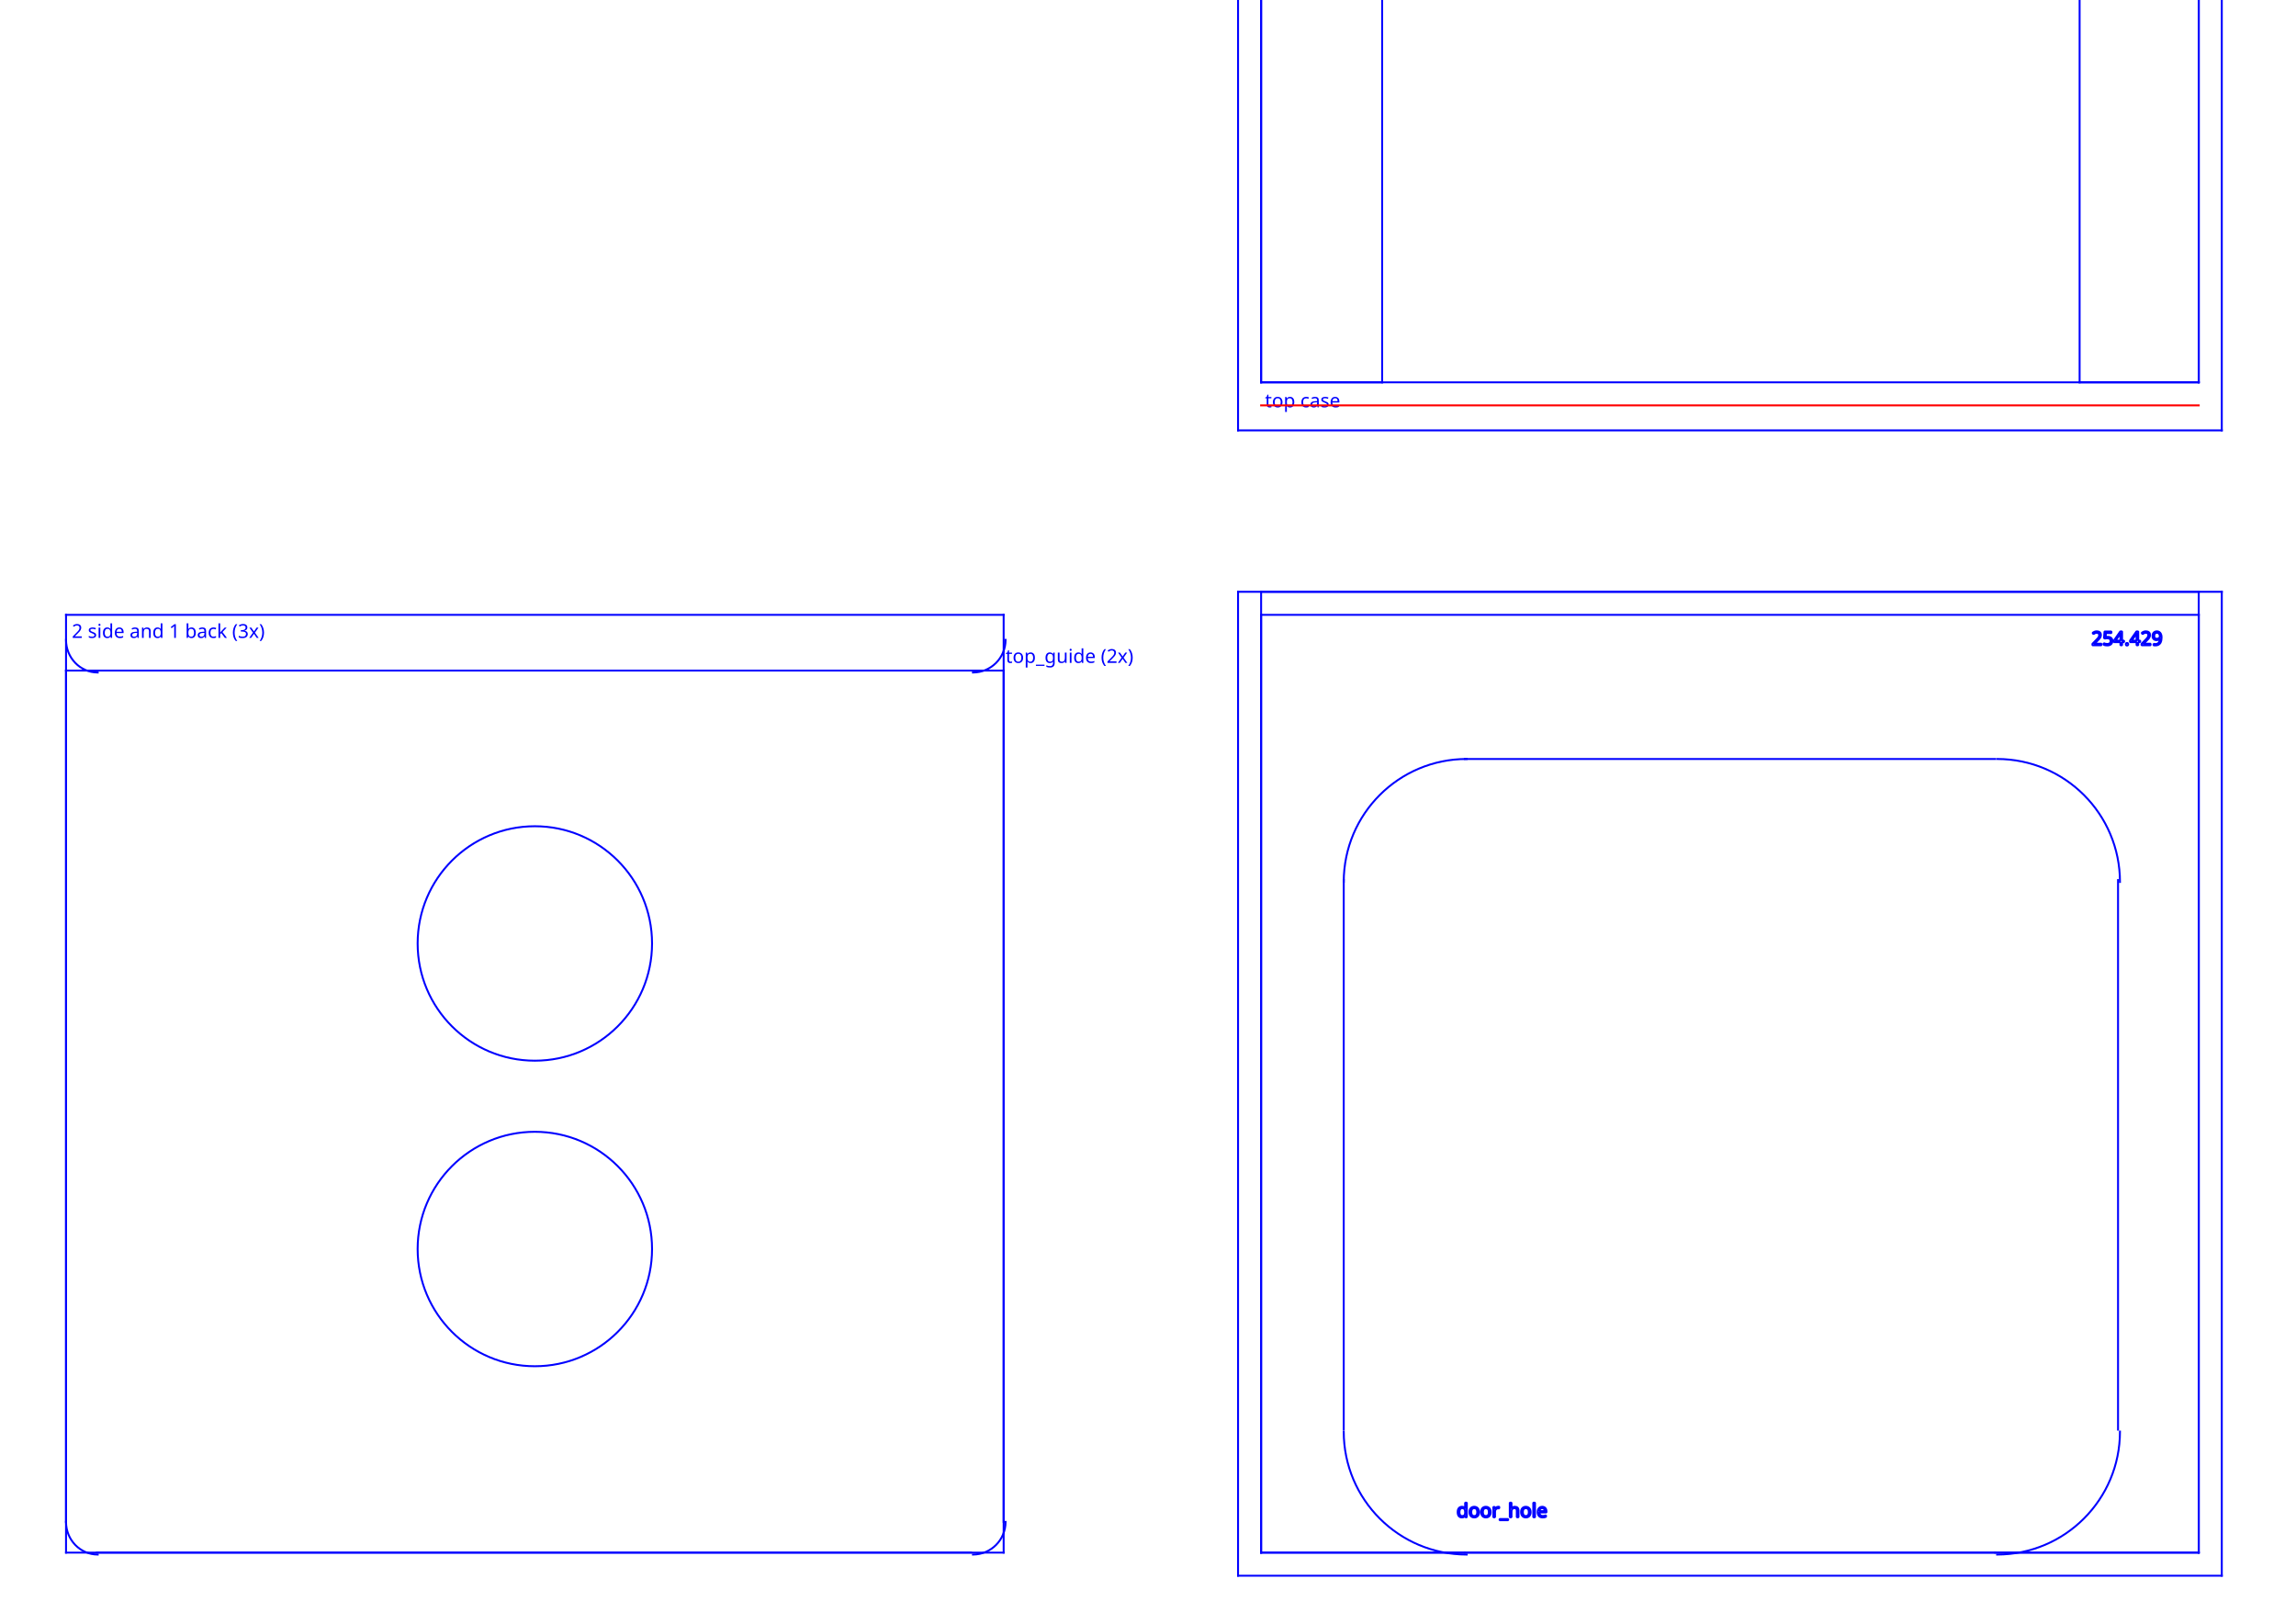
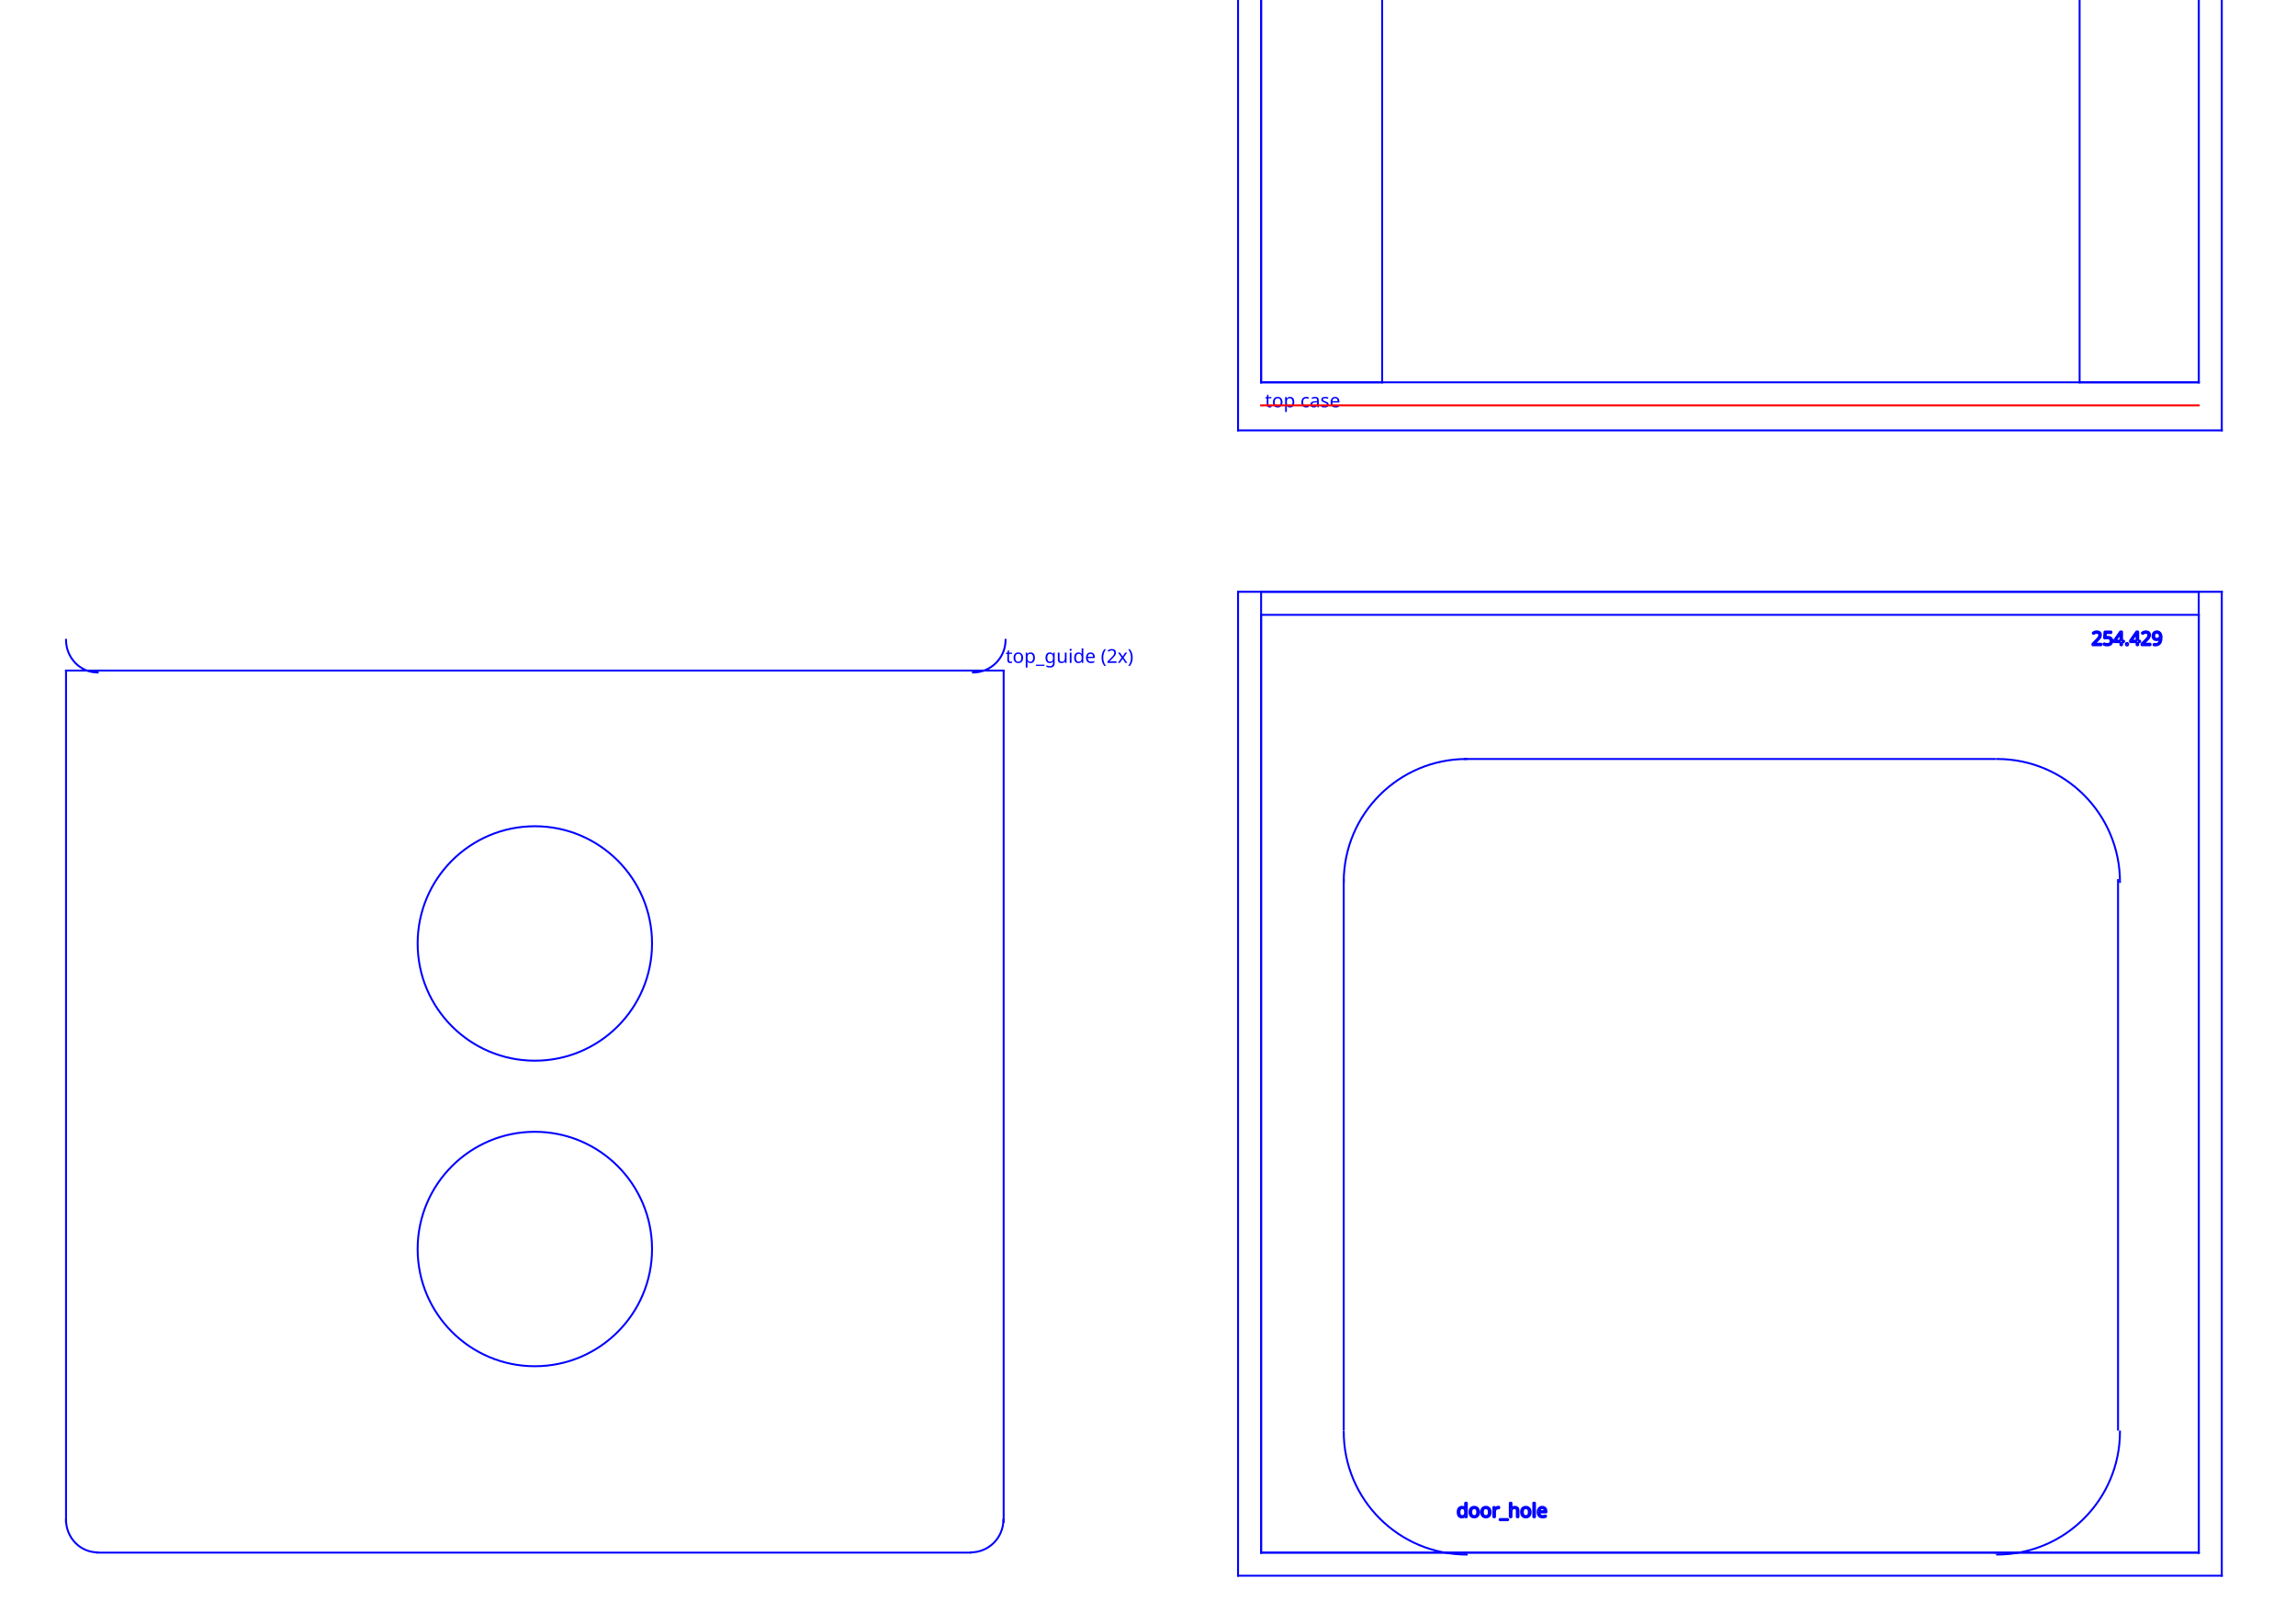
<svg xmlns="http://www.w3.org/2000/svg" width="2104.724" height="1488.189" version="1.2" id="svg2">
  <defs id="defs8" />
-   <g style="font-size:10px;font-style:normal;font-weight:400;fill:none;stroke:#0000ff;stroke-width:1;stroke-linecap:square;stroke-linejoin:bevel;stroke-opacity:1;font-family:Sans" id="g56" font-style="normal" font-weight="400" font-size="10" transform="matrix(1.761293,0,0,1.761293,-274.1177,-227.276)">
-     <polyline style="fill:none" id="polyline58" points="190,478 678,478 " vector-effect="none" />
-   </g>
  <g style="font-size:10px;font-style:normal;font-weight:400;fill:none;stroke:#0000ff;stroke-width:1;stroke-linecap:square;stroke-linejoin:bevel;stroke-opacity:1;font-family:Sans" id="g68" font-style="normal" font-weight="400" font-size="10" transform="matrix(1.761293,0,0,1.761293,-274.1177,-227.276)">
    <text style="font-size:10px;font-style:normal;font-weight:400;fill:#0000ff;fill-opacity:1;stroke:none;font-family:Sans" id="text70" font-style="normal" font-weight="400" font-size="10" y="474" x="679" xml:space="preserve">top_guide (2x)</text>
  </g>
-   <g style="font-size:10px;font-style:normal;font-weight:400;fill:none;stroke:#0000ff;stroke-width:1;stroke-linecap:square;stroke-linejoin:bevel;stroke-opacity:1;font-family:Sans" id="g76" font-style="normal" font-weight="400" font-size="10" transform="matrix(1.761293,0,0,1.761293,-274.1177,-227.276)">
-     <path id="path78" d="m 495,620 c 0,33.689 -27.311,61 -61,61 -33.689,0 -61,-27.311 -61,-61 0,-33.689 27.311,-61 61,-61 33.689,0 61,27.311 61,61" vector-effect="none" />
-   </g>
-   <g style="font-size:10px;font-style:normal;font-weight:400;fill:none;stroke:#0000ff;stroke-width:1;stroke-linecap:square;stroke-linejoin:bevel;stroke-opacity:1;font-family:Sans" id="g100" font-style="normal" font-weight="400" font-size="10" transform="matrix(1.761293,0,0,1.761293,-274.1177,-227.276)">
-     <polyline style="fill:none" id="polyline102" points="678,921 678,478 " vector-effect="none" />
-   </g>
-   <g style="font-size:10px;font-style:normal;font-weight:400;fill:none;stroke:#0000ff;stroke-width:1;stroke-linecap:square;stroke-linejoin:bevel;stroke-opacity:1;font-family:Sans" id="g128" font-style="normal" font-weight="400" font-size="10" transform="matrix(1.761293,0,0,1.761293,-274.1177,-227.276)">
-     <path id="path130" d="m 495,779 c 0,33.689 -27.311,61 -61,61 -33.689,0 -61,-27.311 -61,-61 0,-33.689 27.311,-61 61,-61 33.689,0 61,27.311 61,61" vector-effect="none" />
-   </g>
-   <g style="font-size:10px;font-style:normal;font-weight:400;fill:none;stroke:#0000ff;stroke-width:1;stroke-linecap:square;stroke-linejoin:bevel;stroke-opacity:1;font-family:Sans" id="g184" font-style="normal" font-weight="400" font-size="10" transform="matrix(1.761293,0,0,1.761293,-274.1177,-227.276)">
-     <polyline style="fill:none" id="polyline186" points="190,449 678,449 " vector-effect="none" />
-   </g>
  <g style="font-size:10px;font-style:normal;font-weight:400;fill:none;stroke:#0000ff;stroke-width:1;stroke-linecap:square;stroke-linejoin:bevel;stroke-opacity:1;font-family:Sans;fill-opacity:1" id="g188" font-style="normal" font-weight="400" font-size="10" transform="matrix(1.761293,0,0,1.761293,-274.1177,-227.276)">
    <polyline style="fill:none;fill-opacity:1;stroke:#0000ff;stroke-opacity:1" id="polyline190" points="800,949 1312,949 " vector-effect="none" />
  </g>
-   <g style="font-size:10px;font-style:normal;font-weight:400;fill:none;stroke:#0000ff;stroke-width:1;stroke-linecap:square;stroke-linejoin:bevel;stroke-opacity:1;font-family:Sans" id="g196" font-style="normal" font-weight="400" font-size="10" transform="matrix(1.761293,0,0,1.761293,-274.1177,-227.276)">
-     <path id="path198" d="M 662.019,938 C 671.399,937.99 679,930.383 679,921" vector-effect="none" />
-   </g>
-   <g style="font-size:10px;font-style:normal;font-weight:400;fill:none;stroke:#0000ff;stroke-width:1;stroke-linecap:square;stroke-linejoin:bevel;stroke-opacity:1;font-family:Sans" id="g200" font-style="normal" font-weight="400" font-size="10" transform="matrix(1.761293,0,0,1.761293,-274.1177,-227.276)">
-     <path id="path202" d="m 190,921 c 0,9.383 7.378,16.99 16.482,17" vector-effect="none" />
-   </g>
  <g style="font-size:10px;font-style:normal;font-weight:400;fill:none;stroke:#0000ff;stroke-width:1;stroke-linecap:square;stroke-linejoin:bevel;stroke-opacity:1;font-family:Sans;fill-opacity:1" id="g204" font-style="normal" font-weight="400" font-size="10" transform="matrix(1.761293,0,0,1.761293,-274.1177,-227.276)">
    <polyline style="fill:none;fill-opacity:1;stroke:#0000ff;stroke-opacity:1" id="polyline206" points="1258,873 1258,587 " vector-effect="none" />
  </g>
  <g style="font-size:10px;font-style:normal;font-weight:400;fill:none;stroke:#0000ff;stroke-width:1;stroke-linecap:square;stroke-linejoin:bevel;stroke-opacity:1;font-family:Sans" id="g208" font-style="normal" font-weight="400" font-size="10" transform="translate(0,235.6901)" />
  <g style="font-size:10px;font-style:normal;font-weight:400;fill:none;stroke:#0000ff;stroke-width:1;stroke-linecap:square;stroke-linejoin:bevel;stroke-opacity:1;font-family:Sans" id="g214" font-style="normal" font-weight="400" font-size="10" transform="translate(0,235.6901)" />
-   <g style="font-size:10px;font-style:normal;font-weight:400;fill:none;stroke:#0000ff;stroke-width:1;stroke-linecap:square;stroke-linejoin:bevel;stroke-opacity:1;font-family:Sans" id="g220" font-style="normal" font-weight="400" font-size="10" transform="matrix(1.761293,0,0,1.761293,-274.1177,-227.276)">
-     <polyline style="fill:none" id="polyline222" points="206,937 661,937 " vector-effect="none" />
-   </g>
  <g style="font-size:10px;font-style:normal;font-weight:400;fill:none;stroke:#0000ff;stroke-width:1;stroke-linecap:square;stroke-linejoin:bevel;stroke-opacity:1;font-family:Sans;fill-opacity:1" id="g252" font-style="normal" font-weight="400" font-size="10" transform="matrix(1.761293,0,0,1.761293,-274.1177,-227.276)">
    <polyline style="fill:none;fill-opacity:1;stroke:#0000ff;stroke-opacity:1" id="polyline254" points="800,437 800,949 " vector-effect="none" />
  </g>
-   <g style="font-size:10px;font-style:normal;font-weight:400;fill:none;stroke:#0000ff;stroke-width:1;stroke-linecap:square;stroke-linejoin:bevel;stroke-opacity:1;font-family:Sans" id="g280" font-style="normal" font-weight="400" font-size="10" transform="matrix(1.761293,0,0,1.761293,-274.1177,-227.276)">
-     <polyline style="fill:none" id="polyline282" points="678,449 678,937 " vector-effect="none" />
-   </g>
-   <g style="font-size:10px;font-style:normal;font-weight:400;fill:none;stroke:#0000ff;stroke-width:1;stroke-linecap:square;stroke-linejoin:bevel;stroke-opacity:1;font-family:Sans" id="g304" font-style="normal" font-weight="400" font-size="10" transform="matrix(1.761293,0,0,1.761293,-274.1177,-227.276)">
-     <polyline style="fill:none" id="polyline306" points="678,937 190,937 " vector-effect="none" />
-   </g>
  <g style="font-size:10px;font-style:normal;font-weight:400;fill:none;stroke:#0000ff;stroke-width:1;stroke-linecap:square;stroke-linejoin:bevel;stroke-opacity:1;font-family:Sans;fill-opacity:1" id="g328" font-style="normal" font-weight="400" font-size="10" transform="matrix(1.761293,0,0,1.761293,-274.1177,-227.276)">
    <polyline style="fill:none;fill-opacity:1;stroke:#0000ff;stroke-opacity:1" id="polyline330" points="1300,449 1300,937 " vector-effect="none" />
  </g>
  <g style="font-size:10px;font-style:normal;font-weight:400;fill:none;stroke:#0000ff;stroke-width:1;stroke-linecap:square;stroke-linejoin:bevel;stroke-opacity:1;font-family:Sans;fill-opacity:1" id="g348" font-style="normal" font-weight="400" font-size="10" transform="matrix(1.761293,0,0,1.761293,-274.1177,-227.276)">
    <path id="path350" d="m 919,524 c -35.323,0 -63.962,28.616 -64,63.93" vector-effect="none" style="fill:none;fill-opacity:1;stroke:#0000ff;stroke-opacity:1" />
  </g>
  <g style="font-size:10px;font-style:normal;font-weight:400;fill:none;stroke:#0000ff;stroke-width:1;stroke-linecap:square;stroke-linejoin:bevel;stroke-opacity:1;font-family:Sans;fill-opacity:1" id="g360" font-style="normal" font-weight="400" font-size="10" transform="matrix(1.761293,0,0,1.761293,-274.1177,-227.276)">
    <path id="path362" d="m 1195.07,938 c 35.31,-0.038 63.93,-28.677 63.93,-64" vector-effect="none" style="fill:none;fill-opacity:1;stroke:#0000ff;stroke-opacity:1" />
  </g>
  <g style="font-size:10px;font-style:normal;font-weight:400;fill:none;stroke:#0000ff;stroke-width:1;stroke-linecap:square;stroke-linejoin:bevel;stroke-opacity:1;font-family:Sans;fill-opacity:1" id="g364" font-style="normal" font-weight="400" font-size="10" transform="matrix(1.761293,0,0,1.761293,-274.1177,-227.276)">
    <polyline style="fill:none;fill-opacity:1;stroke:#0000ff;stroke-opacity:1" id="polyline366" points="1300,937 1300,437 " vector-effect="none" />
  </g>
  <g style="font-size:10px;font-style:normal;font-weight:400;fill:none;stroke:#0000ff;stroke-width:1;stroke-linecap:square;stroke-linejoin:bevel;stroke-opacity:1;font-family:Sans;fill-opacity:1" id="g368" font-style="normal" font-weight="400" font-size="10" transform="matrix(1.761293,0,0,1.761293,-274.1177,-227.276)">
    <polyline style="fill:none;fill-opacity:1;stroke:#0000ff;stroke-opacity:1" id="polyline370" points="918,524 1194,524 " vector-effect="none" />
  </g>
  <g style="font-size:10px;font-style:normal;font-weight:400;fill:none;stroke:#0000ff;stroke-width:1;stroke-linecap:square;stroke-linejoin:bevel;stroke-opacity:1;font-family:Sans;fill-opacity:1" id="g396" font-style="normal" font-weight="400" font-size="10" transform="matrix(1.761293,0,0,1.761293,-274.1177,-227.276)">
    <polyline style="fill:none;fill-opacity:1;stroke:#0000ff;stroke-opacity:1" id="polyline398" points="812,437 1300,437 " vector-effect="none" />
-   </g>
-   <g style="font-size:10px;font-style:normal;font-weight:400;fill:none;stroke:#0000ff;stroke-width:1;stroke-linecap:square;stroke-linejoin:bevel;stroke-opacity:1;font-family:Sans" id="g408" font-style="normal" font-weight="400" font-size="10" transform="matrix(1.761293,0,0,1.761293,-274.1177,-227.276)">
-     <polyline style="fill:none" id="polyline410" points="190,937 190,449 " vector-effect="none" />
  </g>
  <g style="font-size:10px;font-style:normal;font-weight:400;fill:none;stroke:#0000ff;stroke-width:1;stroke-linecap:square;stroke-linejoin:bevel;stroke-opacity:1;font-family:Sans;fill-opacity:1" id="g412" font-style="normal" font-weight="400" font-size="10" transform="matrix(1.761293,0,0,1.761293,-274.1177,-227.276)">
    <polyline style="fill:none;fill-opacity:1;stroke:#0000ff;stroke-opacity:1" id="polyline414" points="1300,937 1194,937 " vector-effect="none" />
  </g>
  <g style="font-size:10px;font-style:normal;font-weight:400;fill:none;stroke:#0000ff;stroke-width:1;stroke-linecap:square;stroke-linejoin:bevel;stroke-opacity:1;font-family:Sans;fill-opacity:1" id="g416" font-style="normal" font-weight="400" font-size="10" transform="matrix(1.761293,0,0,1.761293,-274.1177,-227.276)">
    <polyline style="fill:none;fill-opacity:1;stroke:#0000ff;stroke-opacity:1" id="polyline418" points="812,937 812,449 " vector-effect="none" />
  </g>
  <g style="font-size:10px;font-style:normal;font-weight:400;fill:none;stroke:#0000ff;stroke-width:1;stroke-linecap:square;stroke-linejoin:bevel;stroke-opacity:1;font-family:Sans" id="g420" font-style="normal" font-weight="400" font-size="10" transform="translate(0,235.6901)" />
  <g style="font-size:10px;font-style:normal;font-weight:400;fill:none;stroke:#0000ff;stroke-width:1;stroke-linecap:square;stroke-linejoin:bevel;stroke-opacity:1;font-family:Sans" id="g426" font-style="normal" font-weight="400" font-size="10" transform="translate(0,235.6901)" />
  <g style="font-size:10px;font-style:normal;font-weight:400;fill:none;stroke:#0000ff;stroke-width:1;stroke-linecap:square;stroke-linejoin:bevel;stroke-opacity:1;font-family:Sans;fill-opacity:1;stroke-miterlimit:4;stroke-dasharray:none" id="g428" font-style="normal" font-weight="400" font-size="10" transform="matrix(1.761293,0,0,1.761293,-416.4704,-220.5613)">
    <text style="font-size:10px;font-style:normal;font-weight:400;fill:none;fill-opacity:1;stroke:#0000ff;font-family:Sans;stroke-opacity:1;stroke-width:1;stroke-miterlimit:4;stroke-dasharray:none" id="text430" font-style="normal" font-weight="400" font-size="10" y="461" x="1325" xml:space="preserve">254.429</text>
  </g>
  <g style="font-size:10px;font-style:normal;font-weight:400;fill:none;stroke:#0000ff;stroke-width:1;stroke-linecap:square;stroke-linejoin:bevel;stroke-opacity:1;font-family:Sans" id="g432" font-style="normal" font-weight="400" font-size="10" transform="translate(0,235.6901)" />
  <g style="font-size:10px;font-style:normal;font-weight:400;fill:none;stroke:#0000ff;stroke-width:1;stroke-linecap:square;stroke-linejoin:bevel;stroke-opacity:1;font-family:Sans" id="g438" font-style="normal" font-weight="400" font-size="10" transform="translate(0,235.6901)" />
  <g style="font-size:10px;font-style:normal;font-weight:400;fill:none;stroke:#0000ff;stroke-width:1;stroke-linecap:square;stroke-linejoin:bevel;stroke-opacity:1;font-family:Sans;fill-opacity:1" id="g460" font-style="normal" font-weight="400" font-size="10" transform="matrix(1.761293,0,0,1.761293,-274.1177,-227.276)">
    <polyline style="fill:none;fill-opacity:1;stroke:#0000ff;stroke-opacity:1" id="polyline462" points="1312,437 800,437 " vector-effect="none" />
  </g>
  <g style="font-size:10px;font-style:normal;font-weight:400;fill:none;stroke:#0000ff;stroke-width:1;stroke-linecap:square;stroke-linejoin:bevel;stroke-opacity:1;font-family:Sans;fill-opacity:1" id="g464" font-style="normal" font-weight="400" font-size="10" transform="matrix(1.761293,0,0,1.761293,-274.1177,-227.276)">
    <polyline style="fill:none;fill-opacity:1;stroke:#0000ff;stroke-opacity:1" id="polyline466" points="812,449 1300,449 " vector-effect="none" />
  </g>
  <g style="font-size:10px;font-style:normal;font-weight:400;fill:none;stroke:#0000ff;stroke-width:1;stroke-linecap:square;stroke-linejoin:bevel;stroke-opacity:1;font-family:Sans" id="g472" font-style="normal" font-weight="400" font-size="10" transform="translate(0,235.6901)" />
  <g style="font-size:10px;font-style:normal;font-weight:400;fill:none;stroke:#0000ff;stroke-width:1;stroke-linecap:square;stroke-linejoin:bevel;stroke-opacity:1;font-family:Sans" id="g478" font-style="normal" font-weight="400" font-size="10" transform="translate(0,235.6901)" />
  <g style="font-size:10px;font-style:normal;font-weight:400;fill:none;stroke:#0000ff;stroke-width:1;stroke-linecap:square;stroke-linejoin:bevel;stroke-opacity:1;font-family:Sans;fill-opacity:1" id="g488" font-style="normal" font-weight="400" font-size="10" transform="matrix(1.761293,0,0,1.761293,-274.1177,-227.276)">
    <polyline style="fill:none;fill-opacity:1;stroke:#0000ff;stroke-opacity:1" id="polyline490" points="918,937 812,937 " vector-effect="none" />
  </g>
  <g style="font-size:10px;font-style:normal;font-weight:400;fill:none;stroke:#0000ff;stroke-width:1;stroke-linecap:square;stroke-linejoin:bevel;stroke-opacity:1;stroke-dasharray:4, 2, 1, 2;stroke-dashoffset:0;font-family:Sans" id="g496" font-style="normal" font-weight="400" font-size="10" transform="translate(0,235.6901)" />
  <g style="font-size:10px;font-style:normal;font-weight:400;fill:none;stroke:#0000ff;stroke-width:1;stroke-linecap:square;stroke-linejoin:bevel;stroke-opacity:1;font-family:Sans;fill-opacity:1" id="g512" font-style="normal" font-weight="400" font-size="10" transform="matrix(1.761293,0,0,1.761293,-274.1177,-227.276)">
    <polyline style="fill:none;fill-opacity:1;stroke:#0000ff;stroke-opacity:1" id="polyline514" points="918,937 1194,937 " vector-effect="none" />
  </g>
  <g style="font-size:10px;font-style:normal;font-weight:400;fill:none;stroke:#0000ff;stroke-width:1;stroke-linecap:square;stroke-linejoin:bevel;stroke-opacity:1;font-family:Sans;fill-opacity:1" id="g524" font-style="normal" font-weight="400" font-size="10" transform="matrix(1.761293,0,0,1.761293,-165.3388,-298.4524)">
    <text style="font-size:10px;font-style:normal;font-weight:400;fill:none;fill-opacity:1;stroke:#0000ff;font-family:Sans;stroke-opacity:1" id="text526" font-style="normal" font-weight="400" font-size="10" y="959" x="852" xml:space="preserve">door_hole</text>
  </g>
  <g style="font-size:10px;font-style:normal;font-weight:400;fill:none;stroke:#0000ff;stroke-width:1;stroke-linecap:square;stroke-linejoin:bevel;stroke-opacity:1;font-family:Sans;fill-opacity:1" id="g528" font-style="normal" font-weight="400" font-size="10" transform="matrix(1.761293,0,0,1.761293,-274.1177,-227.276)">
    <polyline style="fill:none;fill-opacity:1;stroke:#0000ff;stroke-opacity:1" id="polyline530" points="855,873 855,587 " vector-effect="none" />
  </g>
  <g style="font-size:10px;font-style:normal;font-weight:400;fill:none;stroke:#0000ff;stroke-width:1;stroke-linecap:square;stroke-linejoin:bevel;stroke-opacity:1;font-family:Sans;fill-opacity:1" id="g536" font-style="normal" font-weight="400" font-size="10" transform="matrix(1.761293,0,0,1.761293,-274.1177,-227.276)">
    <path id="path538" d="m 1259,588 c 0,-35.323 -28.62,-63.962 -63.93,-64" vector-effect="none" style="fill:none;fill-opacity:1;stroke:#0000ff;stroke-opacity:1" />
  </g>
  <g style="font-size:10px;font-style:normal;font-weight:400;fill:none;stroke:#0000ff;stroke-width:1;stroke-linecap:square;stroke-linejoin:bevel;stroke-opacity:1;font-family:Sans;fill-opacity:1" id="g544" font-style="normal" font-weight="400" font-size="10" transform="matrix(1.761293,0,0,1.761293,-274.1177,-227.276)">
    <path id="path546" d="m 855,874.07 c 0.038,35.314 28.677,63.93 64,63.93" vector-effect="none" style="fill:none;fill-opacity:1;stroke:#0000ff;stroke-opacity:1" />
  </g>
  <g style="font-size:10px;font-style:normal;font-weight:400;fill:none;stroke:#0000ff;stroke-width:1;stroke-linecap:square;stroke-linejoin:bevel;stroke-opacity:1;font-family:Sans;fill-opacity:1" id="g552" font-style="normal" font-weight="400" font-size="10" transform="matrix(1.761293,0,0,1.761293,-274.1177,-227.276)">
    <polyline style="fill:none;fill-opacity:1;stroke:#0000ff;stroke-opacity:1" id="polyline554" points="812,937 812,437 " vector-effect="none" />
  </g>
  <g style="font-size:10px;font-style:normal;font-weight:400;fill:none;stroke:#0000ff;stroke-width:1;stroke-linecap:square;stroke-linejoin:bevel;stroke-opacity:1;font-family:Sans;fill-opacity:1" id="g560" font-style="normal" font-weight="400" font-size="10" transform="matrix(1.761293,0,0,1.761293,-274.1177,-227.276)">
    <polyline style="fill:none;fill-opacity:1;stroke:#0000ff;stroke-opacity:1" id="polyline562" points="1312,949 1312,437 " vector-effect="none" />
  </g>
  <g style="font-size:10px;font-style:normal;font-weight:400;fill:none;stroke:#0000ff;stroke-width:1;stroke-linecap:square;stroke-linejoin:bevel;stroke-opacity:1;font-family:Sans;fill-opacity:1" id="g608" font-style="normal" font-weight="400" font-size="10" transform="matrix(1.761293,0,0,1.761293,-274.1177,-227.276)">
    <polyline style="fill:none;fill-opacity:1;stroke:#0000ff;stroke-opacity:1" id="polyline610" points="812,937 1300,937 " vector-effect="none" />
  </g>
  <g style="font-size:10px;font-style:normal;font-weight:400;fill:none;stroke:#0000ff;stroke-width:1;stroke-linecap:square;stroke-linejoin:bevel;stroke-opacity:1;font-family:Sans" id="g636" font-style="normal" font-weight="400" font-size="10" transform="translate(0,235.6901)" />
  <g style="font-size:10px;font-style:normal;font-weight:400;fill:none;stroke:#0000ff;stroke-width:1;stroke-linecap:square;stroke-linejoin:bevel;stroke-opacity:1;font-family:Sans" id="g642" font-style="normal" font-weight="400" font-size="10" transform="translate(0,235.6901)" />
-   <g style="font-size:10px;font-style:normal;font-weight:400;fill:none;stroke:#0000ff;stroke-width:1;stroke-linecap:square;stroke-linejoin:bevel;stroke-opacity:1;font-family:Sans" id="g652" font-style="normal" font-weight="400" font-size="10" transform="matrix(1.761293,0,0,1.761293,-274.1177,-227.276)">
-     <text style="font-size:10px;font-style:normal;font-weight:400;fill:#0000ff;fill-opacity:1;stroke:none;font-family:Sans" id="text654" font-style="normal" font-weight="400" font-size="10" y="461" x="193" xml:space="preserve">2 side and 1 back (3x)</text>
-   </g>
  <g style="font-size:10px;font-style:normal;font-weight:400;fill:none;stroke:#0000ff;stroke-width:1;stroke-linecap:square;stroke-linejoin:bevel;stroke-opacity:1;font-family:Sans" id="g680" font-style="normal" font-weight="400" font-size="10" transform="matrix(1.761293,0,0,1.761293,-274.1177,-227.276)">
    <path id="path682" d="M 662.019,479 C 671.399,478.99 679,471.383 679,462" vector-effect="none" />
  </g>
  <g style="font-size:10px;font-style:normal;font-weight:400;fill:none;stroke:#0000ff;stroke-width:1;stroke-linecap:square;stroke-linejoin:bevel;stroke-opacity:1;font-family:Sans" id="g692" font-style="normal" font-weight="400" font-size="10" transform="matrix(1.761293,0,0,1.761293,-274.1177,-227.276)">
    <path id="path694" d="m 190,462 c 0,9.383 7.378,16.99 16.482,17" vector-effect="none" />
  </g>
-   <g style="font-size:10px;font-style:normal;font-weight:400;fill:none;stroke:#0000ff;stroke-width:1;stroke-linecap:square;stroke-linejoin:bevel;stroke-opacity:1;font-family:Sans" id="g720" font-style="normal" font-weight="400" font-size="10" transform="matrix(1.761293,0,0,1.761293,-274.1177,-227.276)">
-     <polyline style="fill:none" id="polyline722" points="190,921 190,478 " vector-effect="none" />
+   <g id="layer5" style="display:inline">
+     <g style="font-size:10px;font-style:normal;font-weight:400;fill:none;stroke:#0000ff;stroke-width:1;stroke-linecap:square;stroke-linejoin:bevel;stroke-opacity:1;display:inline;font-family:Sans" id="g76" font-style="normal" font-weight="400" font-size="10" transform="matrix(1.761293,0,0,1.761293,-274.1177,-227.276)">
+       <path id="path78" d="m 495,620 c 0,33.689 -27.311,61 -61,61 -33.689,0 -61,-27.311 -61,-61 0,-33.689 27.311,-61 61,-61 33.689,0 61,27.311 61,61" vector-effect="none" />
+     </g>
+     <g style="font-size:10px;font-style:normal;font-weight:400;fill:none;stroke:#0000ff;stroke-width:1;stroke-linecap:square;stroke-linejoin:bevel;stroke-opacity:1;display:inline;font-family:Sans" id="g128" font-style="normal" font-weight="400" font-size="10" transform="matrix(1.761293,0,0,1.761293,-274.1177,-227.276)">
+       <path id="path130" d="m 495,779 c 0,33.689 -27.311,61 -61,61 -33.689,0 -61,-27.311 -61,-61 0,-33.689 27.311,-61 61,-61 33.689,0 61,27.311 61,61" vector-effect="none" />
+     </g>
+     <g style="font-size:10px;font-style:normal;font-weight:400;fill:none;stroke:#0000ff;stroke-width:1;stroke-linecap:square;stroke-linejoin:bevel;stroke-opacity:1;display:inline;font-family:Sans" id="g196" font-style="normal" font-weight="400" font-size="10" transform="matrix(1.761293,0,0,1.761293,-276.1177,-229.276)">
+       <path id="path198" d="M 662.019,938 C 671.399,937.99 679,930.383 679,921" vector-effect="none" />
+     </g>
+     <g style="font-size:10px;font-style:normal;font-weight:400;fill:none;stroke:#0000ff;stroke-width:1;stroke-linecap:square;stroke-linejoin:bevel;stroke-opacity:1;display:inline;font-family:Sans" id="g220" font-style="normal" font-weight="400" font-size="10" transform="matrix(1.761293,0,0,1.761293,-274.1177,-227.276)">
+       <polyline style="fill:none" id="polyline222" points="206,937 661,937 " vector-effect="none" />
+     </g>
+     <g style="font-size:10px;font-style:normal;font-weight:400;fill:none;stroke:#0000ff;stroke-width:1;stroke-linecap:square;stroke-linejoin:bevel;stroke-opacity:1;display:inline;font-family:Sans" id="g200" font-style="normal" font-weight="400" font-size="10" transform="matrix(1.761293,0,0,1.761293,-274.1177,-227.276)">
+       <path id="path202" d="m 190,919.864 c 0,9.383 7.378,16.99 16.482,17" vector-effect="none" />
+     </g>
+     <g style="font-size:10px;font-style:normal;font-weight:400;fill:none;stroke:#0000ff;stroke-width:1;stroke-linecap:square;stroke-linejoin:bevel;stroke-opacity:1;display:inline;font-family:Sans" id="g720" font-style="normal" font-weight="400" font-size="10" transform="matrix(1.761293,0,0,1.761293,-274.1177,-227.276)">
+       <polyline style="fill:none" id="polyline722" points="190,921 190,478 " vector-effect="none" />
+     </g>
+     <g style="font-size:10px;font-style:normal;font-weight:400;fill:none;stroke:#0000ff;stroke-width:1;stroke-linecap:square;stroke-linejoin:bevel;stroke-opacity:1;display:inline;font-family:Sans" id="g56" font-style="normal" font-weight="400" font-size="10" transform="matrix(1.761293,0,0,1.761293,-274.1177,-227.276)">
+       <polyline style="fill:none" id="polyline58" points="190,478 678,478 " vector-effect="none" />
+     </g>
+     <g style="font-size:10px;font-style:normal;font-weight:400;fill:none;stroke:#0000ff;stroke-width:1;stroke-linecap:square;stroke-linejoin:bevel;stroke-opacity:1;display:inline;font-family:Sans" id="g100" font-style="normal" font-weight="400" font-size="10" transform="matrix(1.761293,0,0,1.761293,-274.1177,-227.276)">
+       <polyline style="fill:none" id="polyline102" points="678,921 678,478 " vector-effect="none" />
+     </g>
+   </g>
+   <g id="layer6" style="display:none">
+     <g style="font-size:10px;font-style:normal;font-weight:400;fill:none;stroke:#0000ff;stroke-width:1;stroke-linecap:square;stroke-linejoin:bevel;stroke-opacity:1;display:inline;font-family:Sans" id="g280" font-style="normal" font-weight="400" font-size="10" transform="matrix(1.761293,0,0,1.761293,-274.1177,-227.276)">
+       <polyline style="fill:none" id="polyline282" points="678,449 678,937 " vector-effect="none" />
+     </g>
+     <g style="font-size:10px;font-style:normal;font-weight:400;fill:none;stroke:#0000ff;stroke-width:1;stroke-linecap:square;stroke-linejoin:bevel;stroke-opacity:1;display:inline;font-family:Sans" id="g304" font-style="normal" font-weight="400" font-size="10" transform="matrix(1.761293,0,0,1.761293,-274.1177,-227.276)">
+       <polyline style="fill:none" id="polyline306" points="678,937 190,937 " vector-effect="none" />
+     </g>
+     <g style="font-size:10px;font-style:normal;font-weight:400;fill:none;stroke:#0000ff;stroke-width:1;stroke-linecap:square;stroke-linejoin:bevel;stroke-opacity:1;display:inline;font-family:Sans" id="g408" font-style="normal" font-weight="400" font-size="10" transform="matrix(1.761293,0,0,1.761293,-274.1177,-227.276)">
+       <polyline style="fill:none" id="polyline410" points="190,937 190,449 " vector-effect="none" />
+     </g>
+     <g style="font-size:10px;font-style:normal;font-weight:400;fill:none;stroke:#0000ff;stroke-width:1;stroke-linecap:square;stroke-linejoin:bevel;stroke-opacity:1;display:inline;font-family:Sans" id="g184" font-style="normal" font-weight="400" font-size="10" transform="matrix(1.761293,0,0,1.761293,-274.1177,-227.276)">
+       <polyline style="fill:none" id="polyline186" points="190,449 678,449 " vector-effect="none" />
+     </g>
+     <g style="font-size:10px;font-style:normal;font-weight:400;fill:none;stroke:#0000ff;stroke-width:1;stroke-linecap:square;stroke-linejoin:bevel;stroke-opacity:1;display:inline;font-family:Sans" id="g652" font-style="normal" font-weight="400" font-size="10" transform="matrix(1.761293,0,0,1.761293,-274.1177,-227.276)">
+       <text style="font-size:10px;font-style:normal;font-weight:400;fill:#0000ff;fill-opacity:1;stroke:none;font-family:Sans" id="text654" font-style="normal" font-weight="400" font-size="10" y="461" x="193" xml:space="preserve">2 side and 1 back (3x)</text>
+     </g>
  </g>
  <g id="layer4" style="display:inline">
    <g style="font-size:10px;font-style:normal;font-weight:400;fill:none;stroke:#0000ff;stroke-width:1;stroke-linecap:square;stroke-linejoin:bevel;stroke-opacity:1;display:inline;font-family:Sans" id="g28" font-style="normal" font-weight="400" font-size="10" transform="matrix(1.761293,0,0,1.761293,-274.1177,-227.276)">
      <polyline style="fill:none" id="polyline30" points="875,328 875,-109 " vector-effect="none" />
    </g>
    <g style="font-size:10px;font-style:normal;font-weight:400;fill:none;stroke:#0000ff;stroke-width:1;stroke-linecap:square;stroke-linejoin:bevel;stroke-opacity:1;display:inline;font-family:Sans" id="g712" font-style="normal" font-weight="400" font-size="10" transform="matrix(1.761293,0,0,1.761293,-274.1177,-227.276)">
      <polyline style="fill:none" id="polyline714" points="1238,328 1238,-109 " vector-effect="none" />
    </g>
    <g style="font-size:10px;font-style:normal;font-weight:400;fill:none;stroke:#0000ff;stroke-width:1;stroke-linecap:square;stroke-linejoin:bevel;stroke-opacity:1;display:inline;font-family:Sans" id="g668" font-style="normal" font-weight="400" font-size="10" transform="matrix(1.761293,0,0,1.761293,-274.1177,-227.276)">
      <polyline style="fill:none" id="polyline670" points="1300,-109 1238,-109 " vector-effect="none" />
    </g>
    <g style="font-size:10px;font-style:normal;font-weight:400;fill:none;stroke:#0000ff;stroke-width:1;stroke-linecap:square;stroke-linejoin:bevel;stroke-opacity:1;display:inline;font-family:Sans" id="g688" font-style="normal" font-weight="400" font-size="10" transform="matrix(1.761293,0,0,1.761293,-274.1177,-227.276)">
      <text style="font-size:10px;font-style:normal;font-weight:400;fill:#0000ff;fill-opacity:1;stroke:none;font-family:Sans" id="text690" font-style="normal" font-weight="400" font-size="10" y="-98" x="815" xml:space="preserve">top_case_spacer (x2)</text>
    </g>
    <g style="font-size:10px;font-style:normal;font-weight:400;fill:none;stroke:#0000ff;stroke-width:1;stroke-linecap:square;stroke-linejoin:bevel;stroke-opacity:1;display:inline;font-family:Sans" id="g96" font-style="normal" font-weight="400" font-size="10" transform="matrix(1.761293,0,0,1.761293,-274.1177,-227.276)">
      <polyline style="fill:none" id="polyline98" points="812,328 875,328 " vector-effect="none" />
    </g>
    <g style="font-size:10px;font-style:normal;font-weight:400;fill:none;stroke:#0000ff;stroke-width:1;stroke-linecap:square;stroke-linejoin:bevel;stroke-opacity:1;display:inline;font-family:Sans" id="g708" font-style="normal" font-weight="400" font-size="10" transform="matrix(1.761293,0,0,1.761293,-274.1177,-227.276)">
      <polyline style="fill:none" id="polyline710" points="1300,328 1238,328 " vector-effect="none" />
    </g>
    <g transform="matrix(1.761293,0,0,1.761293,-274.1177,-227.276)" font-size="10" font-weight="400" font-style="normal" id="g4925" style="font-size:10px;font-style:normal;font-weight:400;fill:none;stroke:#0000ff;stroke-width:1;stroke-linecap:square;stroke-linejoin:bevel;stroke-opacity:1;display:inline;font-family:Sans">
      <polyline vector-effect="none" points="812,328 812,-109 " id="polyline4927" style="fill:none" />
    </g>
    <g transform="matrix(1.761293,0,0,1.761293,-274.1177,-227.276)" font-size="10" font-weight="400" font-style="normal" id="g4937" style="font-size:10px;font-style:normal;font-weight:400;fill:none;stroke:#0000ff;stroke-width:1;stroke-linecap:square;stroke-linejoin:bevel;stroke-opacity:1;display:inline;font-family:Sans">
      <polyline vector-effect="none" points="1300,328 1300,-109 " id="polyline4939" style="fill:none" />
    </g>
+     <g transform="matrix(1.761293,0,0,1.761293,-274.1177,-997.276)" font-size="10" font-weight="400" font-style="normal" id="g4957" style="font-size:10px;font-style:normal;font-weight:400;fill:none;stroke:#0000ff;stroke-width:1;stroke-linecap:square;stroke-linejoin:bevel;stroke-opacity:1;display:inline;font-family:Sans">
+       <polyline vector-effect="none" points="812,328 875,328 " id="polyline4959" style="fill:none" />
+     </g>
  </g>
  <g id="layer3" style="display:inline">
    <g style="font-size:10px;font-style:normal;font-weight:400;fill:none;stroke:#0000ff;stroke-width:1;stroke-linecap:square;stroke-linejoin:bevel;stroke-opacity:1;display:inline;font-family:Sans" id="g52" font-style="normal" font-weight="400" font-size="10" transform="matrix(1.761293,0,0,1.761293,-274.1177,-227.276)">
      <polyline style="fill:none" id="polyline54" points="812,-109 1300,-109 " vector-effect="none" />
    </g>
    <g style="font-size:10px;font-style:normal;font-weight:400;fill:none;stroke:#0000ff;stroke-width:1;stroke-linecap:square;stroke-linejoin:bevel;stroke-opacity:1;display:inline;font-family:Sans" id="g64" font-style="normal" font-weight="400" font-size="10" transform="matrix(1.761293,0,0,1.761293,-274.1177,-227.276)">
      <polyline style="fill:none" id="polyline66" points="812,328 1300,328 " vector-effect="none" />
    </g>
    <g style="font-size:10px;font-style:normal;font-weight:400;fill:none;stroke:#0000ff;stroke-width:1;stroke-linecap:square;stroke-linejoin:bevel;stroke-opacity:1;display:inline;font-family:Sans" id="g700" font-style="normal" font-weight="400" font-size="10" transform="matrix(1.761293,0,0,1.761293,-274.1177,-227.276)">
      <polyline style="fill:none" id="polyline702" points="812,328 812,-109 " vector-effect="none" />
    </g>
    <g style="font-size:10px;font-style:normal;font-weight:400;fill:none;stroke:#0000ff;stroke-width:1;stroke-linecap:square;stroke-linejoin:bevel;stroke-opacity:1;display:inline;font-family:Sans" id="g20" font-style="normal" font-weight="400" font-size="10" transform="matrix(1.761293,0,0,1.761293,-274.1177,-227.276)">
      <polyline style="fill:none" id="polyline22" points="1300,328 1300,-109 " vector-effect="none" />
    </g>
    <g style="font-size:10px;font-style:normal;font-weight:400;fill:none;stroke:#0000ff;stroke-width:1;stroke-linecap:square;stroke-linejoin:bevel;stroke-opacity:1;display:inline;font-family:Sans" id="g60" font-style="normal" font-weight="400" font-size="10" transform="matrix(1.761293,0,0,1.761293,-274.1177,-227.276)">
      <text style="font-size:10px;font-style:normal;font-weight:400;fill:#0000ff;fill-opacity:1;stroke:none;font-family:Sans" id="text62" font-style="normal" font-weight="400" font-size="10" y="341" x="814" xml:space="preserve">top case</text>
    </g>
  </g>
  <g id="layer1" style="display:inline">
    <g style="font-size:10px;font-style:normal;font-weight:400;fill:none;stroke:#0000ff;stroke-width:1;stroke-linecap:square;stroke-linejoin:bevel;stroke-opacity:1;font-family:Sans" id="g308" font-style="normal" font-weight="400" font-size="10" transform="matrix(1.761293,0,0,1.761293,-274.1177,-227.276)">
      <polyline style="fill:none" id="polyline310" points="800,353 1312,353 " vector-effect="none" />
    </g>
    <g style="font-size:10px;font-style:normal;font-weight:400;fill:none;stroke:#0000ff;stroke-width:1;stroke-linecap:square;stroke-linejoin:bevel;stroke-opacity:1;font-family:Sans" id="g400" font-style="normal" font-weight="400" font-size="10" transform="matrix(1.761293,0,0,1.761293,-274.1177,-227.276)">
      <polyline style="fill:none" id="polyline402" points="800,-135 1312,-135 " vector-effect="none" />
    </g>
    <g style="font-size:10px;font-style:normal;font-weight:400;fill:none;stroke:#0000ff;stroke-width:1;stroke-linecap:square;stroke-linejoin:bevel;stroke-opacity:1;font-family:Sans" id="g440" font-style="normal" font-weight="400" font-size="10" transform="matrix(1.761293,0,0,1.761293,-274.1177,-227.276)">
      <polyline style="fill:none" id="polyline442" points="800,353 800,-135 " vector-effect="none" />
    </g>
    <g style="font-size:10px;font-style:normal;font-weight:400;fill:none;stroke:#0000ff;stroke-width:1;stroke-linecap:square;stroke-linejoin:bevel;stroke-opacity:1;font-family:Sans" id="g572" font-style="normal" font-weight="400" font-size="10" transform="matrix(1.761293,0,0,1.761293,-274.1177,-227.276)">
      <polyline style="fill:none" id="polyline574" points="1312,353 1312,-135 " vector-effect="none" />
    </g>
    <g style="font-size:10px;font-style:normal;font-weight:400;fill:none;stroke:#0000ff;stroke-width:1;stroke-linecap:square;stroke-linejoin:bevel;stroke-opacity:1;font-family:Sans" id="g156" font-style="normal" font-weight="400" font-size="10" transform="matrix(1.761293,0,0,1.761293,-274.1177,-227.276)">
      <text style="font-size:10px;font-style:normal;font-weight:400;fill:#0000ff;fill-opacity:1;stroke:none;font-family:Sans" id="text158" font-style="normal" font-weight="400" font-size="10" y="-123" x="804" xml:space="preserve">bottom = top with burn (x2)</text>
    </g>
  </g>
  <g id="layer2" style="display:inline">
    <g style="font-size:10px;font-style:normal;font-weight:400;fill:none;stroke:#ff0000;stroke-width:1;stroke-linecap:square;stroke-linejoin:bevel;stroke-opacity:1;display:inline;font-family:Sans" id="g648" font-style="normal" font-weight="400" font-size="10" transform="matrix(1.761293,0,0,1.761293,-274.1177,-227.276)">
      <polyline style="fill:none" id="polyline650" points="812,340 1300,340 " vector-effect="none" />
    </g>
    <g style="font-size:10px;font-style:normal;font-weight:400;fill:none;stroke:#ff0000;stroke-width:1;stroke-linecap:square;stroke-linejoin:bevel;stroke-opacity:1;display:inline;font-family:Sans" id="g152" font-style="normal" font-weight="400" font-size="10" transform="matrix(1.761293,0,0,1.761293,-274.1177,-227.276)">
      <polyline style="fill:none" id="polyline154" points="812,-121 1300,-121 " vector-effect="none" />
    </g>
  </g>
</svg>
